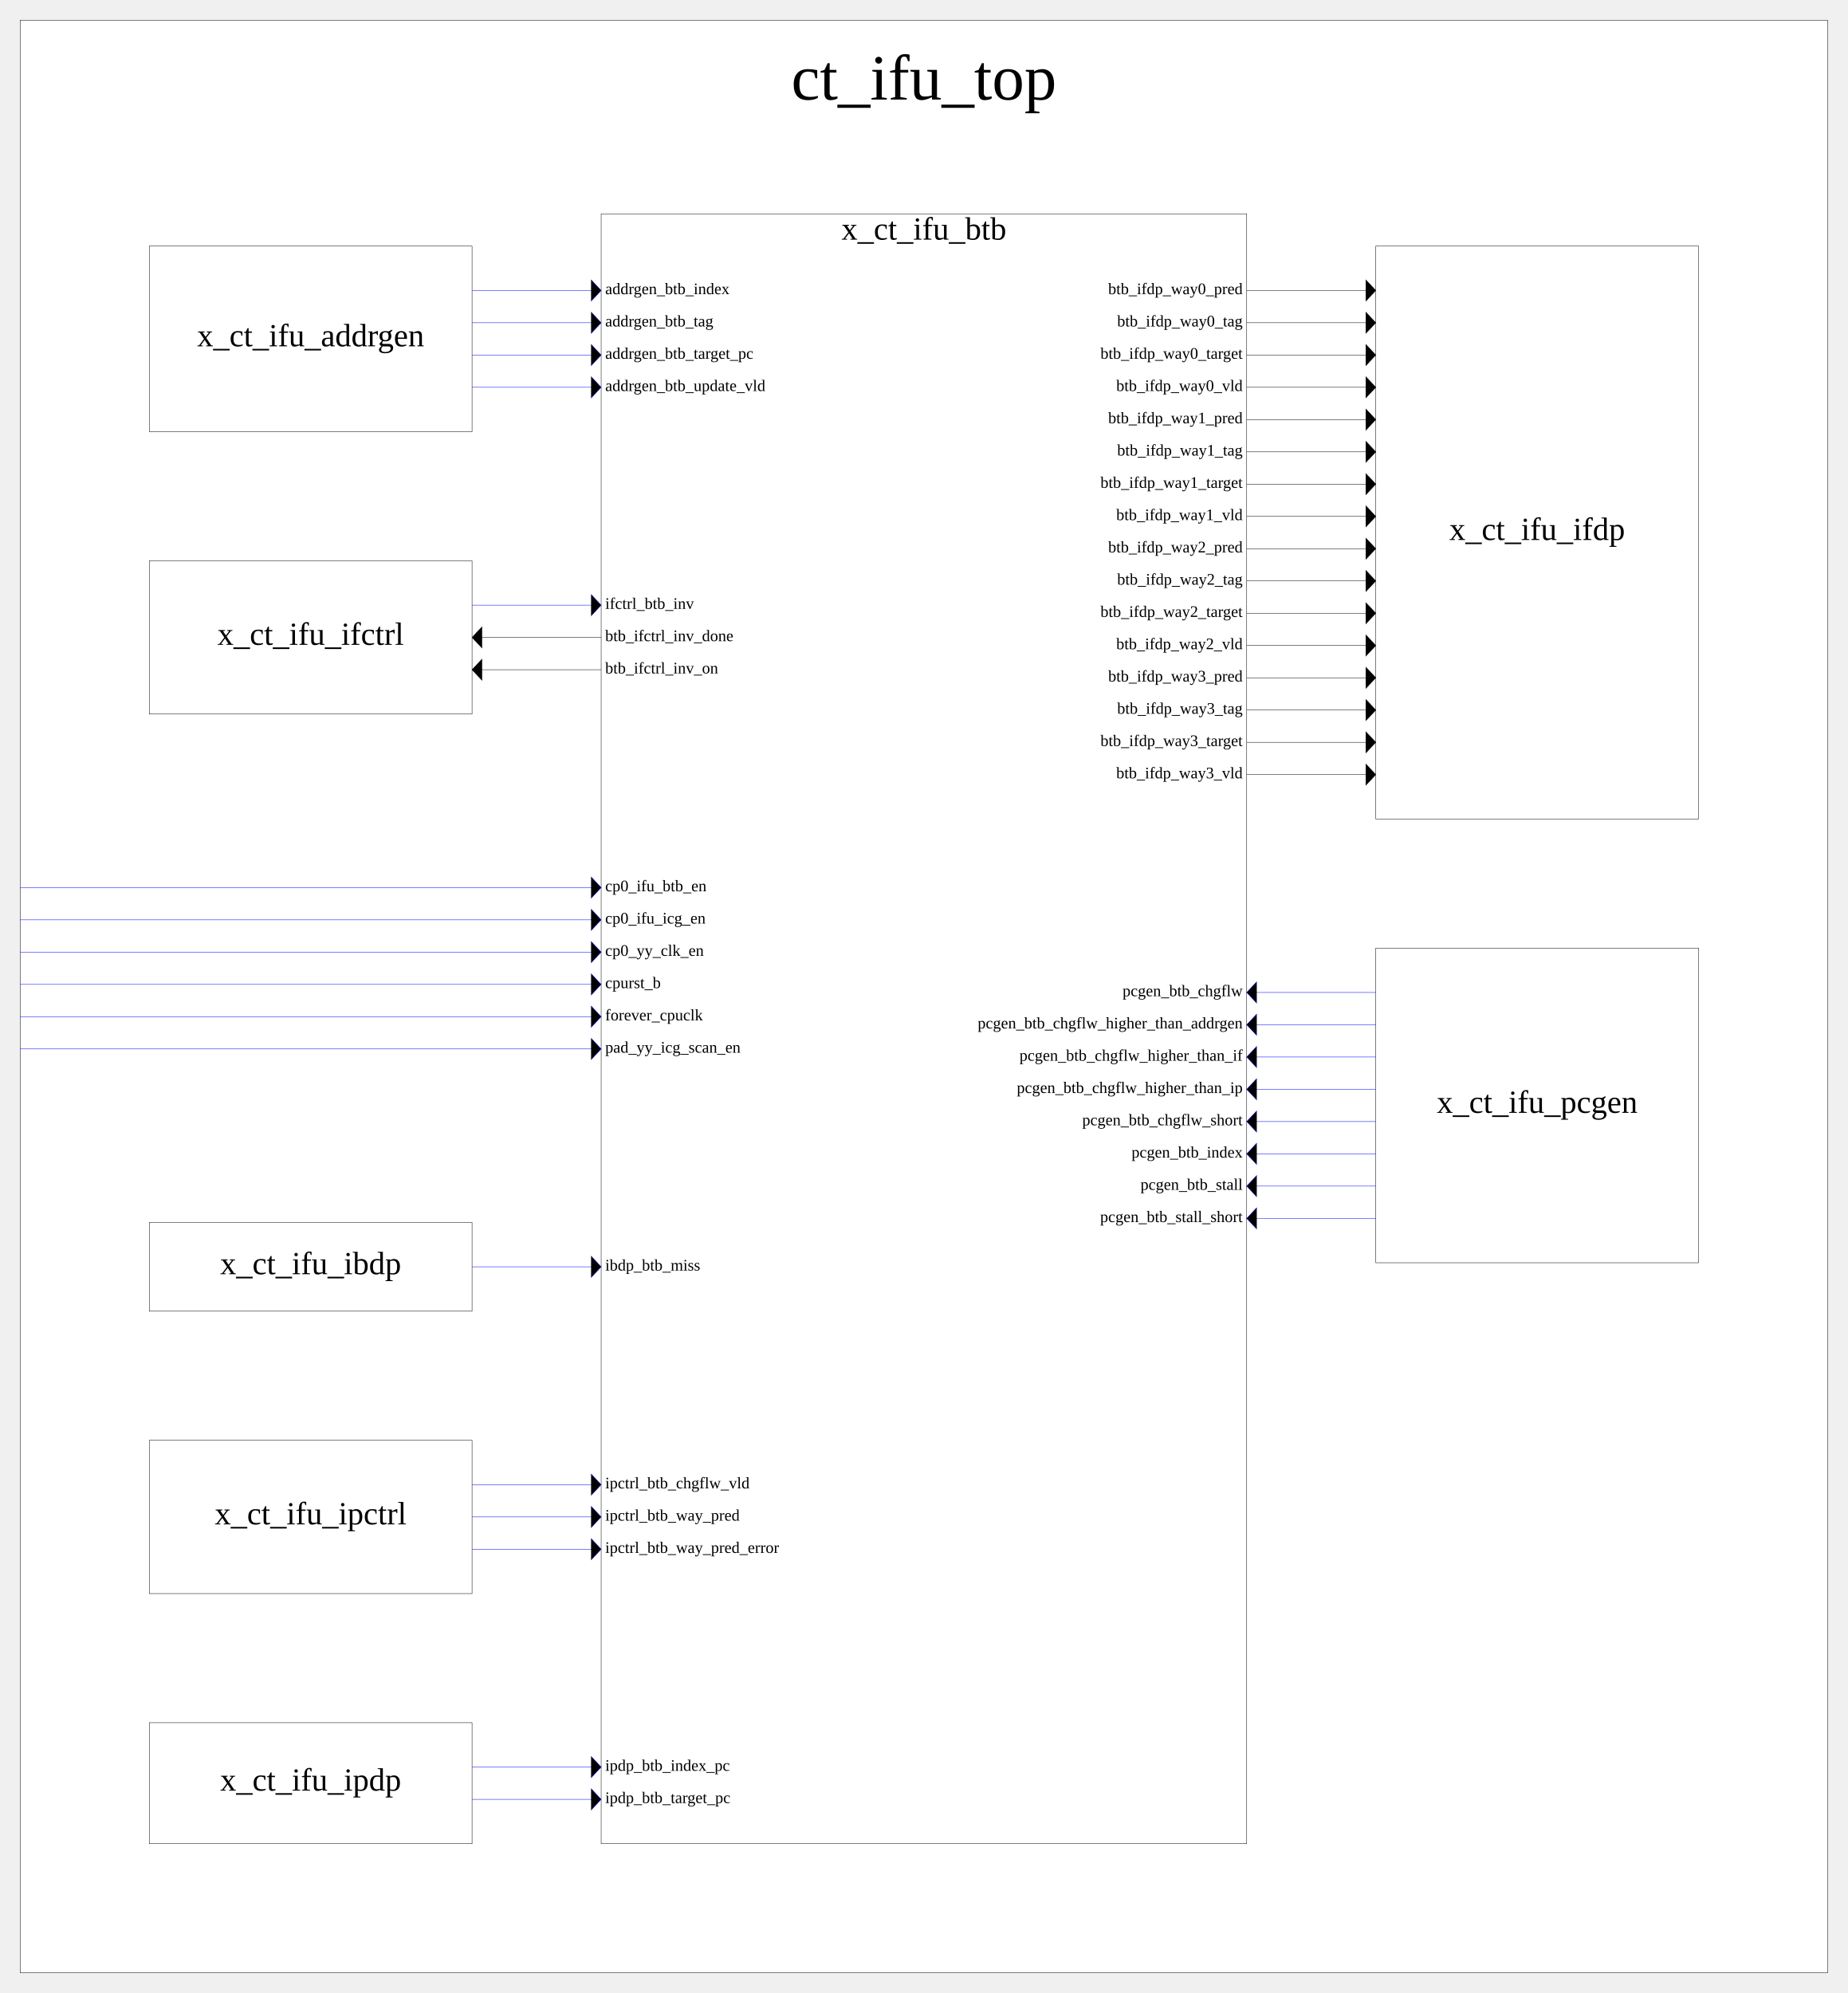
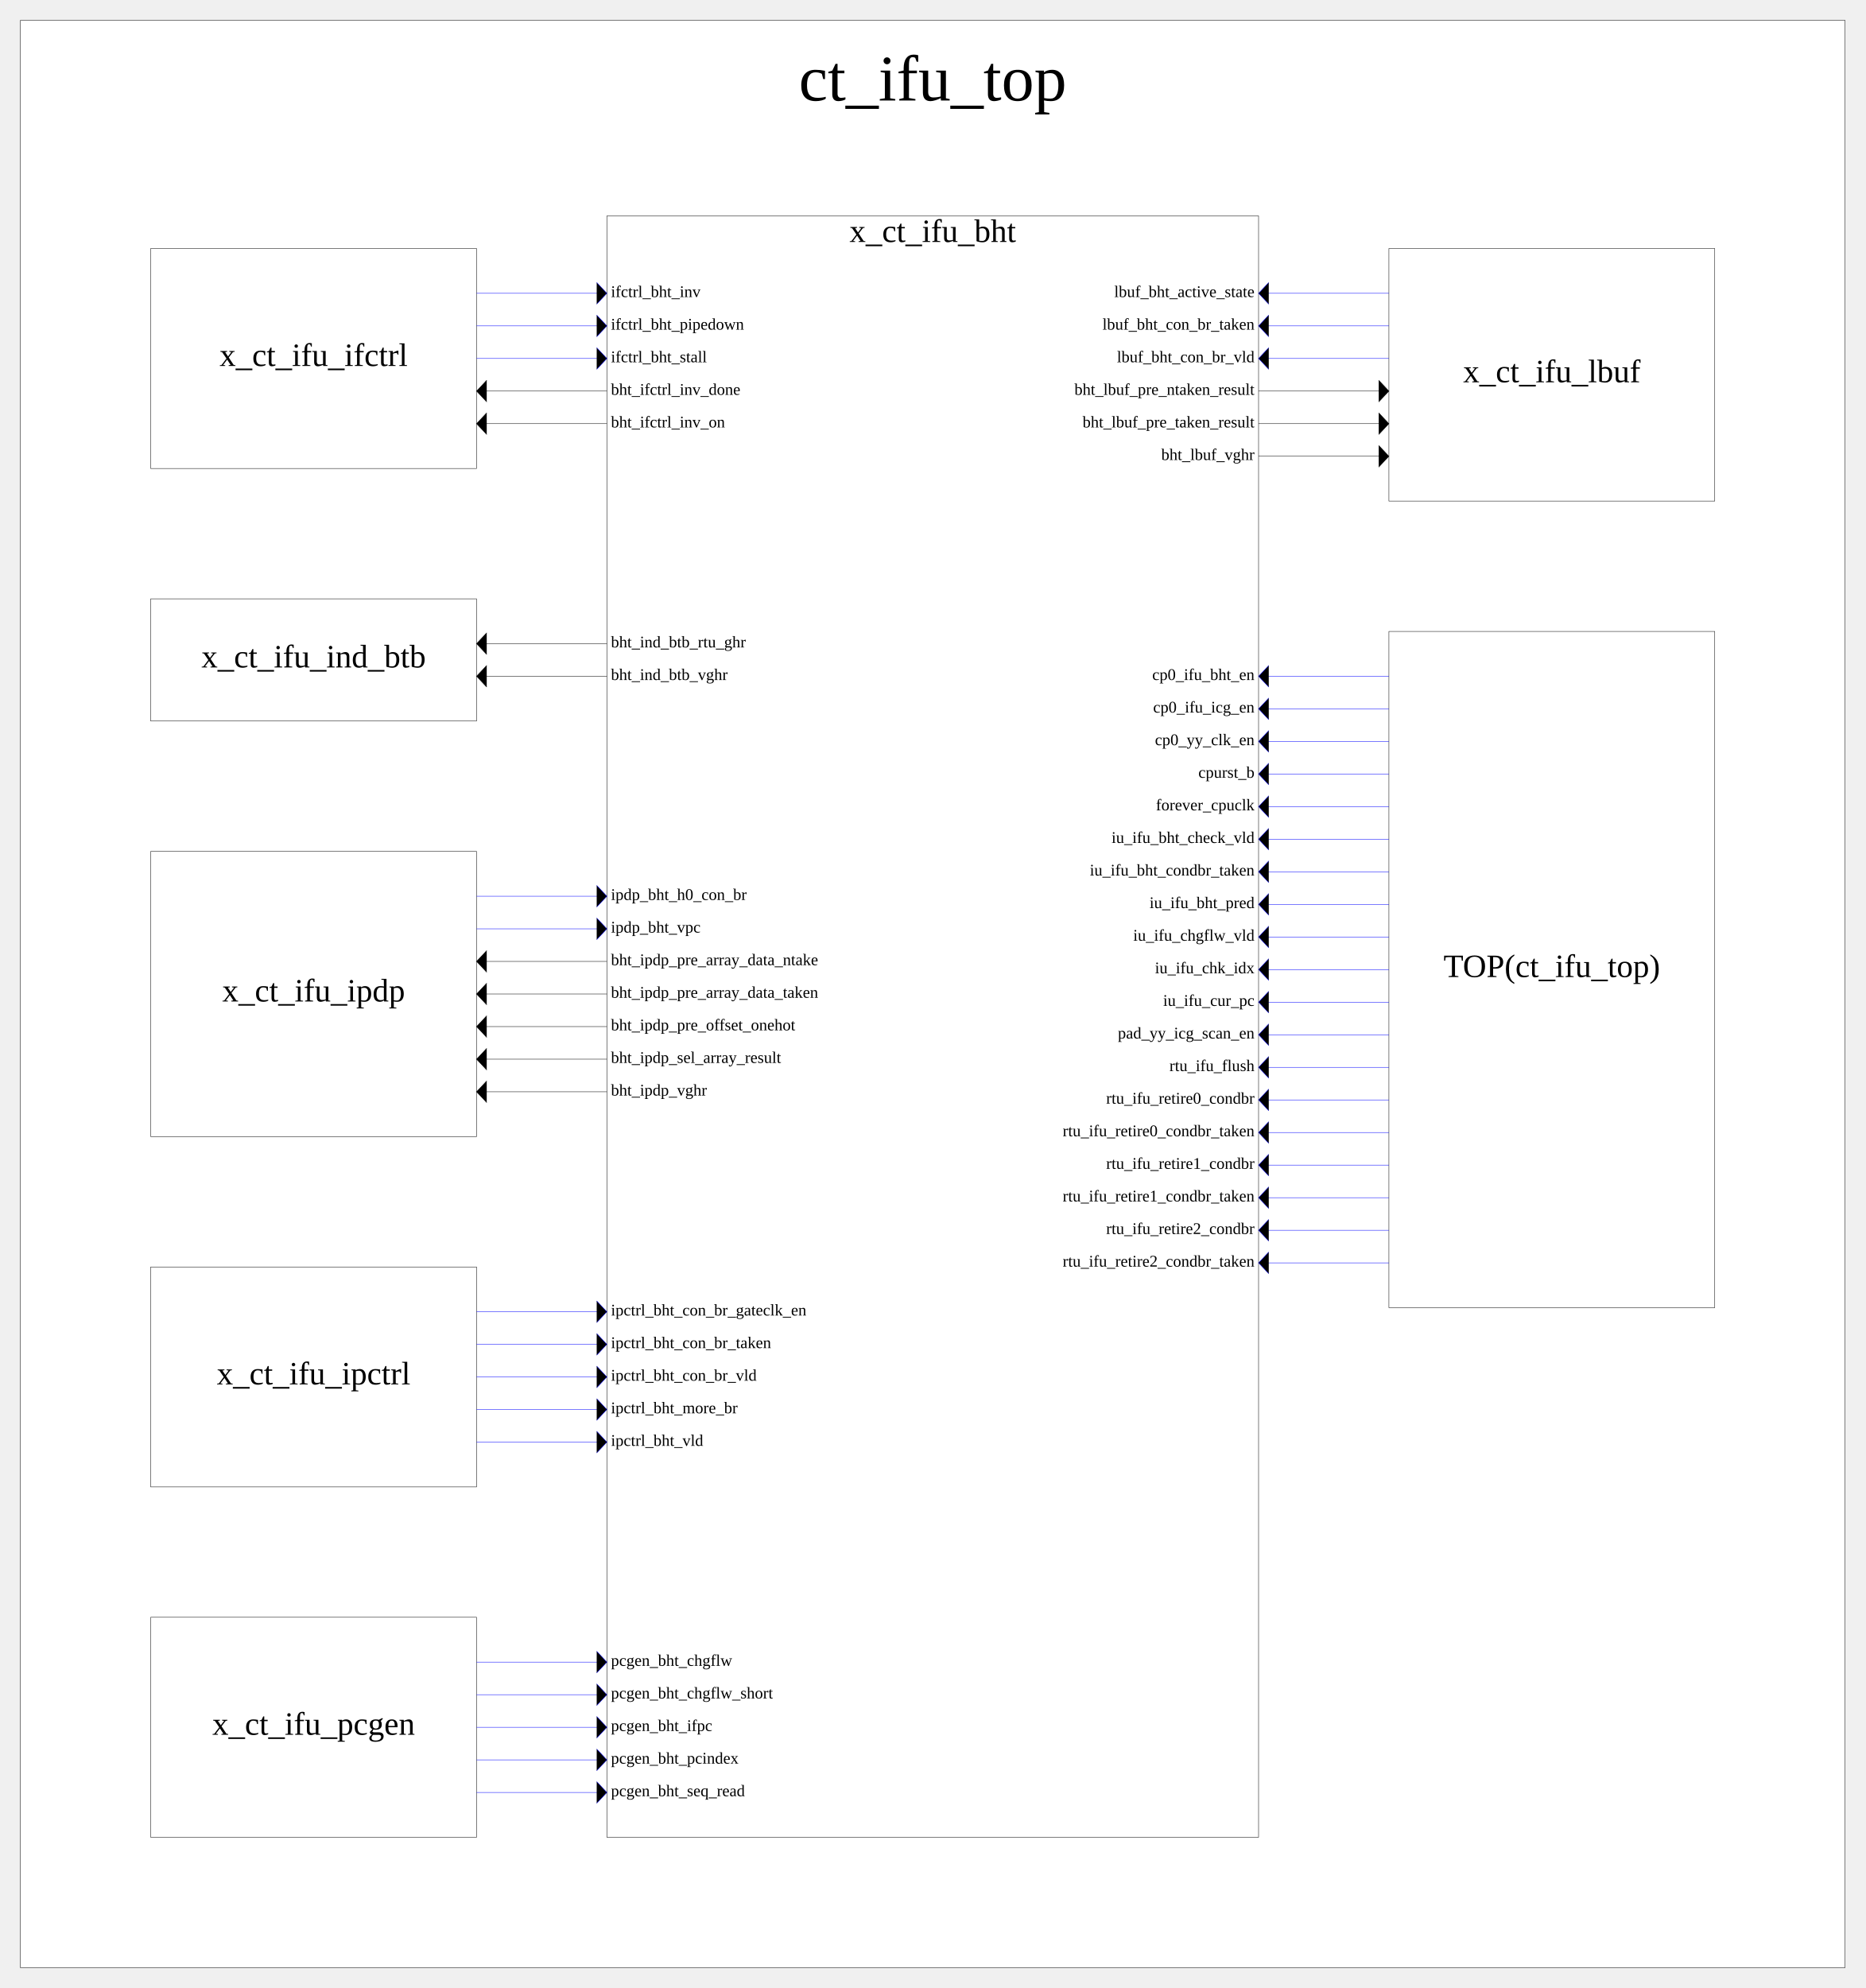
- <svg xmlns="http://www.w3.org/2000/svg" width="4580" height="4940" viewBox="0 0 4580 4940">
+ <svg xmlns="http://www.w3.org/2000/svg" width="4580" height="4880" viewBox="0 0 4580 4880">
  <defs>
</defs>
-   <rect x="50" y="50" width="4480" height="4840" fill="white" stroke="black" />
+   <rect x="50" y="50" width="4480" height="4780" fill="white" stroke="black" />
  <text x="2290.0" y="210" font-size="160" text-anchor="middle" dominant-baseline="middle">ct_ifu_top</text>
-   <rect x="1490" y="530" width="1600" height="4040" fill="white" stroke="black" />
-   <text x="2290.0" y="540" font-size="80" text-anchor="middle" dominant-baseline="hanging">x_ct_ifu_btb</text>
-   <rect x="370" y="610" width="800" height="460" fill="white" stroke="black" />
-   <text x="770.0" y="840.0" font-size="80" text-anchor="middle" dominant-baseline="middle">x_ct_ifu_addrgen</text>
+   <rect x="1490" y="530" width="1600" height="3980" fill="white" stroke="black" />
+   <text x="2290.0" y="540" font-size="80" text-anchor="middle" dominant-baseline="hanging">x_ct_ifu_bht</text>
+   <rect x="370" y="610" width="800" height="540" fill="white" stroke="black" />
+   <text x="770.0" y="880.0" font-size="80" text-anchor="middle" dominant-baseline="middle">x_ct_ifu_ifctrl</text>
  <path d="M1170,720.0 L1490,720.0" stroke="blue" />
  <path d="M1465.0,693.333 L1490,720.0 L1465.0,746.667" stroke="blue" />
-   <text x="1500" y="720.0" font-size="40.0" text-anchor="start" dominant-baseline="middle">addrgen_btb_index</text>
+   <text x="1500" y="720.0" font-size="40.0" text-anchor="start" dominant-baseline="middle">ifctrl_bht_inv</text>
  <path d="M1170,800.0 L1490,800.0" stroke="blue" />
  <path d="M1465.0,773.333 L1490,800.0 L1465.0,826.667" stroke="blue" />
-   <text x="1500" y="800.0" font-size="40.0" text-anchor="start" dominant-baseline="middle">addrgen_btb_tag</text>
+   <text x="1500" y="800.0" font-size="40.0" text-anchor="start" dominant-baseline="middle">ifctrl_bht_pipedown</text>
  <path d="M1170,880.0 L1490,880.0" stroke="blue" />
  <path d="M1465.0,853.333 L1490,880.0 L1465.0,906.667" stroke="blue" />
-   <text x="1500" y="880.0" font-size="40.0" text-anchor="start" dominant-baseline="middle">addrgen_btb_target_pc</text>
-   <path d="M1170,960.0 L1490,960.0" stroke="blue" />
-   <path d="M1465.0,933.333 L1490,960.0 L1465.0,986.667" stroke="blue" />
-   <text x="1500" y="960.0" font-size="40.0" text-anchor="start" dominant-baseline="middle">addrgen_btb_update_vld</text>
-   <rect x="370" y="1390" width="800" height="380" fill="white" stroke="black" />
-   <text x="770.0" y="1580.0" font-size="80" text-anchor="middle" dominant-baseline="middle">x_ct_ifu_ifctrl</text>
-   <path d="M1170,1500.0 L1490,1500.0" stroke="blue" />
-   <path d="M1465.0,1473.333 L1490,1500.0 L1465.0,1526.667" stroke="blue" />
-   <text x="1500" y="1500.0" font-size="40.0" text-anchor="start" dominant-baseline="middle">ifctrl_btb_inv</text>
+   <text x="1500" y="880.0" font-size="40.0" text-anchor="start" dominant-baseline="middle">ifctrl_bht_stall</text>
+   <path d="M1170,960.0 L1490,960.0" stroke="black" />
+   <path d="M1195.0,986.667 L1170,960.0 L1195.0,933.333" stroke="black" />
+   <text x="1500" y="960.0" font-size="40.0" text-anchor="start" dominant-baseline="middle">bht_ifctrl_inv_done</text>
+   <path d="M1170,1040.0 L1490,1040.0" stroke="black" />
+   <path d="M1195.0,1066.667 L1170,1040.0 L1195.0,1013.333" stroke="black" />
+   <text x="1500" y="1040.0" font-size="40.0" text-anchor="start" dominant-baseline="middle">bht_ifctrl_inv_on</text>
+   <rect x="370" y="1470" width="800" height="300" fill="white" stroke="black" />
+   <text x="770.0" y="1620.0" font-size="80" text-anchor="middle" dominant-baseline="middle">x_ct_ifu_ind_btb</text>
  <path d="M1170,1580.0 L1490,1580.0" stroke="black" />
  <path d="M1195.0,1606.667 L1170,1580.0 L1195.0,1553.333" stroke="black" />
-   <text x="1500" y="1580.0" font-size="40.0" text-anchor="start" dominant-baseline="middle">btb_ifctrl_inv_done</text>
+   <text x="1500" y="1580.0" font-size="40.0" text-anchor="start" dominant-baseline="middle">bht_ind_btb_rtu_ghr</text>
  <path d="M1170,1660.0 L1490,1660.0" stroke="black" />
  <path d="M1195.0,1686.667 L1170,1660.0 L1195.0,1633.333" stroke="black" />
-   <text x="1500" y="1660.0" font-size="40.0" text-anchor="start" dominant-baseline="middle">btb_ifctrl_inv_on</text>
-   <path d="M50,2200.0 L1490,2200.0" stroke="blue" />
+   <text x="1500" y="1660.0" font-size="40.0" text-anchor="start" dominant-baseline="middle">bht_ind_btb_vghr</text>
+   <rect x="370" y="2090" width="800" height="700" fill="white" stroke="black" />
+   <text x="770.0" y="2440.0" font-size="80" text-anchor="middle" dominant-baseline="middle">x_ct_ifu_ipdp</text>
+   <path d="M1170,2200.0 L1490,2200.0" stroke="blue" />
  <path d="M1465.0,2173.333 L1490,2200.0 L1465.0,2226.667" stroke="blue" />
-   <text x="1500" y="2200.0" font-size="40.0" text-anchor="start" dominant-baseline="middle">cp0_ifu_btb_en</text>
-   <path d="M50,2280.0 L1490,2280.0" stroke="blue" />
+   <text x="1500" y="2200.0" font-size="40.0" text-anchor="start" dominant-baseline="middle">ipdp_bht_h0_con_br</text>
+   <path d="M1170,2280.0 L1490,2280.0" stroke="blue" />
  <path d="M1465.0,2253.333 L1490,2280.0 L1465.0,2306.667" stroke="blue" />
-   <text x="1500" y="2280.0" font-size="40.0" text-anchor="start" dominant-baseline="middle">cp0_ifu_icg_en</text>
-   <path d="M50,2360.0 L1490,2360.0" stroke="blue" />
-   <path d="M1465.0,2333.333 L1490,2360.0 L1465.0,2386.667" stroke="blue" />
-   <text x="1500" y="2360.0" font-size="40.0" text-anchor="start" dominant-baseline="middle">cp0_yy_clk_en</text>
-   <path d="M50,2440.0 L1490,2440.0" stroke="blue" />
-   <path d="M1465.0,2413.333 L1490,2440.0 L1465.0,2466.667" stroke="blue" />
-   <text x="1500" y="2440.0" font-size="40.0" text-anchor="start" dominant-baseline="middle">cpurst_b</text>
-   <path d="M50,2520.0 L1490,2520.0" stroke="blue" />
-   <path d="M1465.0,2493.333 L1490,2520.0 L1465.0,2546.667" stroke="blue" />
-   <text x="1500" y="2520.0" font-size="40.0" text-anchor="start" dominant-baseline="middle">forever_cpuclk</text>
-   <path d="M50,2600.0 L1490,2600.0" stroke="blue" />
-   <path d="M1465.0,2573.333 L1490,2600.0 L1465.0,2626.667" stroke="blue" />
-   <text x="1500" y="2600.0" font-size="40.0" text-anchor="start" dominant-baseline="middle">pad_yy_icg_scan_en</text>
-   <rect x="370" y="3030" width="800" height="220" fill="white" stroke="black" />
-   <text x="770.0" y="3140.0" font-size="80" text-anchor="middle" dominant-baseline="middle">x_ct_ifu_ibdp</text>
-   <path d="M1170,3140.0 L1490,3140.0" stroke="blue" />
-   <path d="M1465.0,3113.333 L1490,3140.0 L1465.0,3166.667" stroke="blue" />
-   <text x="1500" y="3140.0" font-size="40.0" text-anchor="start" dominant-baseline="middle">ibdp_btb_miss</text>
-   <rect x="370" y="3570" width="800" height="380" fill="white" stroke="black" />
-   <text x="770.0" y="3760.0" font-size="80" text-anchor="middle" dominant-baseline="middle">x_ct_ifu_ipctrl</text>
-   <path d="M1170,3680.0 L1490,3680.0" stroke="blue" />
-   <path d="M1465.0,3653.333 L1490,3680.0 L1465.0,3706.667" stroke="blue" />
-   <text x="1500" y="3680.0" font-size="40.0" text-anchor="start" dominant-baseline="middle">ipctrl_btb_chgflw_vld</text>
-   <path d="M1170,3760.0 L1490,3760.0" stroke="blue" />
-   <path d="M1465.0,3733.333 L1490,3760.0 L1465.0,3786.667" stroke="blue" />
-   <text x="1500" y="3760.0" font-size="40.0" text-anchor="start" dominant-baseline="middle">ipctrl_btb_way_pred</text>
-   <path d="M1170,3840.0 L1490,3840.0" stroke="blue" />
-   <path d="M1465.0,3813.333 L1490,3840.0 L1465.0,3866.667" stroke="blue" />
-   <text x="1500" y="3840.0" font-size="40.0" text-anchor="start" dominant-baseline="middle">ipctrl_btb_way_pred_error</text>
-   <rect x="370" y="4270" width="800" height="300" fill="white" stroke="black" />
-   <text x="770.0" y="4420.0" font-size="80" text-anchor="middle" dominant-baseline="middle">x_ct_ifu_ipdp</text>
-   <path d="M1170,4380.0 L1490,4380.0" stroke="blue" />
-   <path d="M1465.0,4353.333 L1490,4380.0 L1465.0,4406.667" stroke="blue" />
-   <text x="1500" y="4380.0" font-size="40.0" text-anchor="start" dominant-baseline="middle">ipdp_btb_index_pc</text>
-   <path d="M1170,4460.0 L1490,4460.0" stroke="blue" />
-   <path d="M1465.0,4433.333 L1490,4460.0 L1465.0,4486.667" stroke="blue" />
-   <text x="1500" y="4460.0" font-size="40.0" text-anchor="start" dominant-baseline="middle">ipdp_btb_target_pc</text>
-   <rect x="3410" y="610" width="800" height="1420" fill="white" stroke="black" />
-   <text x="3810.0" y="1320.0" font-size="80" text-anchor="middle" dominant-baseline="middle">x_ct_ifu_ifdp</text>
-   <path d="M3410,720.0 L3090,720.0" stroke="black" />
-   <path d="M3385.0,693.333 L3410,720.0 L3385.0,746.667" stroke="black" />
-   <text x="3080" y="720.0" font-size="40.0" text-anchor="end" dominant-baseline="middle">btb_ifdp_way0_pred</text>
-   <path d="M3410,800.0 L3090,800.0" stroke="black" />
-   <path d="M3385.0,773.333 L3410,800.0 L3385.0,826.667" stroke="black" />
-   <text x="3080" y="800.0" font-size="40.0" text-anchor="end" dominant-baseline="middle">btb_ifdp_way0_tag</text>
-   <path d="M3410,880.0 L3090,880.0" stroke="black" />
-   <path d="M3385.0,853.333 L3410,880.0 L3385.0,906.667" stroke="black" />
-   <text x="3080" y="880.0" font-size="40.0" text-anchor="end" dominant-baseline="middle">btb_ifdp_way0_target</text>
+   <text x="1500" y="2280.0" font-size="40.0" text-anchor="start" dominant-baseline="middle">ipdp_bht_vpc</text>
+   <path d="M1170,2360.0 L1490,2360.0" stroke="black" />
+   <path d="M1195.0,2386.667 L1170,2360.0 L1195.0,2333.333" stroke="black" />
+   <text x="1500" y="2360.0" font-size="40.0" text-anchor="start" dominant-baseline="middle">bht_ipdp_pre_array_data_ntake</text>
+   <path d="M1170,2440.0 L1490,2440.0" stroke="black" />
+   <path d="M1195.0,2466.667 L1170,2440.0 L1195.0,2413.333" stroke="black" />
+   <text x="1500" y="2440.0" font-size="40.0" text-anchor="start" dominant-baseline="middle">bht_ipdp_pre_array_data_taken</text>
+   <path d="M1170,2520.0 L1490,2520.0" stroke="black" />
+   <path d="M1195.0,2546.667 L1170,2520.0 L1195.0,2493.333" stroke="black" />
+   <text x="1500" y="2520.0" font-size="40.0" text-anchor="start" dominant-baseline="middle">bht_ipdp_pre_offset_onehot</text>
+   <path d="M1170,2600.0 L1490,2600.0" stroke="black" />
+   <path d="M1195.0,2626.667 L1170,2600.0 L1195.0,2573.333" stroke="black" />
+   <text x="1500" y="2600.0" font-size="40.0" text-anchor="start" dominant-baseline="middle">bht_ipdp_sel_array_result</text>
+   <path d="M1170,2680.0 L1490,2680.0" stroke="black" />
+   <path d="M1195.0,2706.667 L1170,2680.0 L1195.0,2653.333" stroke="black" />
+   <text x="1500" y="2680.0" font-size="40.0" text-anchor="start" dominant-baseline="middle">bht_ipdp_vghr</text>
+   <rect x="370" y="3110" width="800" height="540" fill="white" stroke="black" />
+   <text x="770.0" y="3380.0" font-size="80" text-anchor="middle" dominant-baseline="middle">x_ct_ifu_ipctrl</text>
+   <path d="M1170,3220.0 L1490,3220.0" stroke="blue" />
+   <path d="M1465.0,3193.333 L1490,3220.0 L1465.0,3246.667" stroke="blue" />
+   <text x="1500" y="3220.0" font-size="40.0" text-anchor="start" dominant-baseline="middle">ipctrl_bht_con_br_gateclk_en</text>
+   <path d="M1170,3300.0 L1490,3300.0" stroke="blue" />
+   <path d="M1465.0,3273.333 L1490,3300.0 L1465.0,3326.667" stroke="blue" />
+   <text x="1500" y="3300.0" font-size="40.0" text-anchor="start" dominant-baseline="middle">ipctrl_bht_con_br_taken</text>
+   <path d="M1170,3380.0 L1490,3380.0" stroke="blue" />
+   <path d="M1465.0,3353.333 L1490,3380.0 L1465.0,3406.667" stroke="blue" />
+   <text x="1500" y="3380.0" font-size="40.0" text-anchor="start" dominant-baseline="middle">ipctrl_bht_con_br_vld</text>
+   <path d="M1170,3460.0 L1490,3460.0" stroke="blue" />
+   <path d="M1465.0,3433.333 L1490,3460.0 L1465.0,3486.667" stroke="blue" />
+   <text x="1500" y="3460.0" font-size="40.0" text-anchor="start" dominant-baseline="middle">ipctrl_bht_more_br</text>
+   <path d="M1170,3540.0 L1490,3540.0" stroke="blue" />
+   <path d="M1465.0,3513.333 L1490,3540.0 L1465.0,3566.667" stroke="blue" />
+   <text x="1500" y="3540.0" font-size="40.0" text-anchor="start" dominant-baseline="middle">ipctrl_bht_vld</text>
+   <rect x="370" y="3970" width="800" height="540" fill="white" stroke="black" />
+   <text x="770.0" y="4240.0" font-size="80" text-anchor="middle" dominant-baseline="middle">x_ct_ifu_pcgen</text>
+   <path d="M1170,4080.0 L1490,4080.0" stroke="blue" />
+   <path d="M1465.0,4053.333 L1490,4080.0 L1465.0,4106.667" stroke="blue" />
+   <text x="1500" y="4080.0" font-size="40.0" text-anchor="start" dominant-baseline="middle">pcgen_bht_chgflw</text>
+   <path d="M1170,4160.0 L1490,4160.0" stroke="blue" />
+   <path d="M1465.0,4133.333 L1490,4160.0 L1465.0,4186.667" stroke="blue" />
+   <text x="1500" y="4160.0" font-size="40.0" text-anchor="start" dominant-baseline="middle">pcgen_bht_chgflw_short</text>
+   <path d="M1170,4240.0 L1490,4240.0" stroke="blue" />
+   <path d="M1465.0,4213.333 L1490,4240.0 L1465.0,4266.667" stroke="blue" />
+   <text x="1500" y="4240.0" font-size="40.0" text-anchor="start" dominant-baseline="middle">pcgen_bht_ifpc</text>
+   <path d="M1170,4320.0 L1490,4320.0" stroke="blue" />
+   <path d="M1465.0,4293.333 L1490,4320.0 L1465.0,4346.667" stroke="blue" />
+   <text x="1500" y="4320.0" font-size="40.0" text-anchor="start" dominant-baseline="middle">pcgen_bht_pcindex</text>
+   <path d="M1170,4400.0 L1490,4400.0" stroke="blue" />
+   <path d="M1465.0,4373.333 L1490,4400.0 L1465.0,4426.667" stroke="blue" />
+   <text x="1500" y="4400.0" font-size="40.0" text-anchor="start" dominant-baseline="middle">pcgen_bht_seq_read</text>
+   <rect x="3410" y="610" width="800" height="620" fill="white" stroke="black" />
+   <text x="3810.0" y="920.0" font-size="80" text-anchor="middle" dominant-baseline="middle">x_ct_ifu_lbuf</text>
+   <path d="M3410,720.0 L3090,720.0" stroke="blue" />
+   <path d="M3115.0,746.667 L3090,720.0 L3115.0,693.333" stroke="blue" />
+   <text x="3080" y="720.0" font-size="40.0" text-anchor="end" dominant-baseline="middle">lbuf_bht_active_state</text>
+   <path d="M3410,800.0 L3090,800.0" stroke="blue" />
+   <path d="M3115.0,826.667 L3090,800.0 L3115.0,773.333" stroke="blue" />
+   <text x="3080" y="800.0" font-size="40.0" text-anchor="end" dominant-baseline="middle">lbuf_bht_con_br_taken</text>
+   <path d="M3410,880.0 L3090,880.0" stroke="blue" />
+   <path d="M3115.0,906.667 L3090,880.0 L3115.0,853.333" stroke="blue" />
+   <text x="3080" y="880.0" font-size="40.0" text-anchor="end" dominant-baseline="middle">lbuf_bht_con_br_vld</text>
  <path d="M3410,960.0 L3090,960.0" stroke="black" />
  <path d="M3385.0,933.333 L3410,960.0 L3385.0,986.667" stroke="black" />
-   <text x="3080" y="960.0" font-size="40.0" text-anchor="end" dominant-baseline="middle">btb_ifdp_way0_vld</text>
+   <text x="3080" y="960.0" font-size="40.0" text-anchor="end" dominant-baseline="middle">bht_lbuf_pre_ntaken_result</text>
  <path d="M3410,1040.0 L3090,1040.0" stroke="black" />
  <path d="M3385.0,1013.333 L3410,1040.0 L3385.0,1066.667" stroke="black" />
-   <text x="3080" y="1040.0" font-size="40.0" text-anchor="end" dominant-baseline="middle">btb_ifdp_way1_pred</text>
+   <text x="3080" y="1040.0" font-size="40.0" text-anchor="end" dominant-baseline="middle">bht_lbuf_pre_taken_result</text>
  <path d="M3410,1120.0 L3090,1120.0" stroke="black" />
  <path d="M3385.0,1093.333 L3410,1120.0 L3385.0,1146.667" stroke="black" />
-   <text x="3080" y="1120.0" font-size="40.0" text-anchor="end" dominant-baseline="middle">btb_ifdp_way1_tag</text>
-   <path d="M3410,1200.0 L3090,1200.0" stroke="black" />
-   <path d="M3385.0,1173.333 L3410,1200.0 L3385.0,1226.667" stroke="black" />
-   <text x="3080" y="1200.0" font-size="40.0" text-anchor="end" dominant-baseline="middle">btb_ifdp_way1_target</text>
-   <path d="M3410,1280.0 L3090,1280.0" stroke="black" />
-   <path d="M3385.0,1253.333 L3410,1280.0 L3385.0,1306.667" stroke="black" />
-   <text x="3080" y="1280.0" font-size="40.0" text-anchor="end" dominant-baseline="middle">btb_ifdp_way1_vld</text>
-   <path d="M3410,1360.0 L3090,1360.0" stroke="black" />
-   <path d="M3385.0,1333.333 L3410,1360.0 L3385.0,1386.667" stroke="black" />
-   <text x="3080" y="1360.0" font-size="40.0" text-anchor="end" dominant-baseline="middle">btb_ifdp_way2_pred</text>
-   <path d="M3410,1440.0 L3090,1440.0" stroke="black" />
-   <path d="M3385.0,1413.333 L3410,1440.0 L3385.0,1466.667" stroke="black" />
-   <text x="3080" y="1440.0" font-size="40.0" text-anchor="end" dominant-baseline="middle">btb_ifdp_way2_tag</text>
-   <path d="M3410,1520.0 L3090,1520.0" stroke="black" />
-   <path d="M3385.0,1493.333 L3410,1520.0 L3385.0,1546.667" stroke="black" />
-   <text x="3080" y="1520.0" font-size="40.0" text-anchor="end" dominant-baseline="middle">btb_ifdp_way2_target</text>
-   <path d="M3410,1600.0 L3090,1600.0" stroke="black" />
-   <path d="M3385.0,1573.333 L3410,1600.0 L3385.0,1626.667" stroke="black" />
-   <text x="3080" y="1600.0" font-size="40.0" text-anchor="end" dominant-baseline="middle">btb_ifdp_way2_vld</text>
-   <path d="M3410,1680.0 L3090,1680.0" stroke="black" />
-   <path d="M3385.0,1653.333 L3410,1680.0 L3385.0,1706.667" stroke="black" />
-   <text x="3080" y="1680.0" font-size="40.0" text-anchor="end" dominant-baseline="middle">btb_ifdp_way3_pred</text>
-   <path d="M3410,1760.0 L3090,1760.0" stroke="black" />
-   <path d="M3385.0,1733.333 L3410,1760.0 L3385.0,1786.667" stroke="black" />
-   <text x="3080" y="1760.0" font-size="40.0" text-anchor="end" dominant-baseline="middle">btb_ifdp_way3_tag</text>
-   <path d="M3410,1840.0 L3090,1840.0" stroke="black" />
-   <path d="M3385.0,1813.333 L3410,1840.0 L3385.0,1866.667" stroke="black" />
-   <text x="3080" y="1840.0" font-size="40.0" text-anchor="end" dominant-baseline="middle">btb_ifdp_way3_target</text>
-   <path d="M3410,1920.0 L3090,1920.0" stroke="black" />
-   <path d="M3385.0,1893.333 L3410,1920.0 L3385.0,1946.667" stroke="black" />
-   <text x="3080" y="1920.0" font-size="40.0" text-anchor="end" dominant-baseline="middle">btb_ifdp_way3_vld</text>
-   <rect x="3410" y="2350" width="800" height="780" fill="white" stroke="black" />
-   <text x="3810.0" y="2740.0" font-size="80" text-anchor="middle" dominant-baseline="middle">x_ct_ifu_pcgen</text>
+   <text x="3080" y="1120.0" font-size="40.0" text-anchor="end" dominant-baseline="middle">bht_lbuf_vghr</text>
+   <rect x="3410" y="1550" width="800" height="1660" fill="white" stroke="black" />
+   <text x="3810.0" y="2380.0" font-size="80" text-anchor="middle" dominant-baseline="middle">TOP(ct_ifu_top)</text>
+   <path d="M3410,1660.0 L3090,1660.0" stroke="blue" />
+   <path d="M3115.0,1686.667 L3090,1660.0 L3115.0,1633.333" stroke="blue" />
+   <text x="3080" y="1660.0" font-size="40.0" text-anchor="end" dominant-baseline="middle">cp0_ifu_bht_en</text>
+   <path d="M3410,1740.0 L3090,1740.0" stroke="blue" />
+   <path d="M3115.0,1766.667 L3090,1740.0 L3115.0,1713.333" stroke="blue" />
+   <text x="3080" y="1740.0" font-size="40.0" text-anchor="end" dominant-baseline="middle">cp0_ifu_icg_en</text>
+   <path d="M3410,1820.0 L3090,1820.0" stroke="blue" />
+   <path d="M3115.0,1846.667 L3090,1820.0 L3115.0,1793.333" stroke="blue" />
+   <text x="3080" y="1820.0" font-size="40.0" text-anchor="end" dominant-baseline="middle">cp0_yy_clk_en</text>
+   <path d="M3410,1900.0 L3090,1900.0" stroke="blue" />
+   <path d="M3115.0,1926.667 L3090,1900.0 L3115.0,1873.333" stroke="blue" />
+   <text x="3080" y="1900.0" font-size="40.0" text-anchor="end" dominant-baseline="middle">cpurst_b</text>
+   <path d="M3410,1980.0 L3090,1980.0" stroke="blue" />
+   <path d="M3115.0,2006.667 L3090,1980.0 L3115.0,1953.333" stroke="blue" />
+   <text x="3080" y="1980.0" font-size="40.0" text-anchor="end" dominant-baseline="middle">forever_cpuclk</text>
+   <path d="M3410,2060.0 L3090,2060.0" stroke="blue" />
+   <path d="M3115.0,2086.667 L3090,2060.0 L3115.0,2033.333" stroke="blue" />
+   <text x="3080" y="2060.0" font-size="40.0" text-anchor="end" dominant-baseline="middle">iu_ifu_bht_check_vld</text>
+   <path d="M3410,2140.0 L3090,2140.0" stroke="blue" />
+   <path d="M3115.0,2166.667 L3090,2140.0 L3115.0,2113.333" stroke="blue" />
+   <text x="3080" y="2140.0" font-size="40.0" text-anchor="end" dominant-baseline="middle">iu_ifu_bht_condbr_taken</text>
+   <path d="M3410,2220.0 L3090,2220.0" stroke="blue" />
+   <path d="M3115.0,2246.667 L3090,2220.0 L3115.0,2193.333" stroke="blue" />
+   <text x="3080" y="2220.0" font-size="40.0" text-anchor="end" dominant-baseline="middle">iu_ifu_bht_pred</text>
+   <path d="M3410,2300.0 L3090,2300.0" stroke="blue" />
+   <path d="M3115.0,2326.667 L3090,2300.0 L3115.0,2273.333" stroke="blue" />
+   <text x="3080" y="2300.0" font-size="40.0" text-anchor="end" dominant-baseline="middle">iu_ifu_chgflw_vld</text>
+   <path d="M3410,2380.0 L3090,2380.0" stroke="blue" />
+   <path d="M3115.0,2406.667 L3090,2380.0 L3115.0,2353.333" stroke="blue" />
+   <text x="3080" y="2380.0" font-size="40.0" text-anchor="end" dominant-baseline="middle">iu_ifu_chk_idx</text>
  <path d="M3410,2460.0 L3090,2460.0" stroke="blue" />
  <path d="M3115.0,2486.667 L3090,2460.0 L3115.0,2433.333" stroke="blue" />
-   <text x="3080" y="2460.0" font-size="40.0" text-anchor="end" dominant-baseline="middle">pcgen_btb_chgflw</text>
+   <text x="3080" y="2460.0" font-size="40.0" text-anchor="end" dominant-baseline="middle">iu_ifu_cur_pc</text>
  <path d="M3410,2540.0 L3090,2540.0" stroke="blue" />
  <path d="M3115.0,2566.667 L3090,2540.0 L3115.0,2513.333" stroke="blue" />
-   <text x="3080" y="2540.0" font-size="40.0" text-anchor="end" dominant-baseline="middle">pcgen_btb_chgflw_higher_than_addrgen</text>
+   <text x="3080" y="2540.0" font-size="40.0" text-anchor="end" dominant-baseline="middle">pad_yy_icg_scan_en</text>
  <path d="M3410,2620.0 L3090,2620.0" stroke="blue" />
  <path d="M3115.0,2646.667 L3090,2620.0 L3115.0,2593.333" stroke="blue" />
-   <text x="3080" y="2620.0" font-size="40.0" text-anchor="end" dominant-baseline="middle">pcgen_btb_chgflw_higher_than_if</text>
+   <text x="3080" y="2620.0" font-size="40.0" text-anchor="end" dominant-baseline="middle">rtu_ifu_flush</text>
  <path d="M3410,2700.0 L3090,2700.0" stroke="blue" />
  <path d="M3115.0,2726.667 L3090,2700.0 L3115.0,2673.333" stroke="blue" />
-   <text x="3080" y="2700.0" font-size="40.0" text-anchor="end" dominant-baseline="middle">pcgen_btb_chgflw_higher_than_ip</text>
+   <text x="3080" y="2700.0" font-size="40.0" text-anchor="end" dominant-baseline="middle">rtu_ifu_retire0_condbr</text>
  <path d="M3410,2780.0 L3090,2780.0" stroke="blue" />
  <path d="M3115.0,2806.667 L3090,2780.0 L3115.0,2753.333" stroke="blue" />
-   <text x="3080" y="2780.0" font-size="40.0" text-anchor="end" dominant-baseline="middle">pcgen_btb_chgflw_short</text>
+   <text x="3080" y="2780.0" font-size="40.0" text-anchor="end" dominant-baseline="middle">rtu_ifu_retire0_condbr_taken</text>
  <path d="M3410,2860.0 L3090,2860.0" stroke="blue" />
  <path d="M3115.0,2886.667 L3090,2860.0 L3115.0,2833.333" stroke="blue" />
-   <text x="3080" y="2860.0" font-size="40.0" text-anchor="end" dominant-baseline="middle">pcgen_btb_index</text>
+   <text x="3080" y="2860.0" font-size="40.0" text-anchor="end" dominant-baseline="middle">rtu_ifu_retire1_condbr</text>
  <path d="M3410,2940.0 L3090,2940.0" stroke="blue" />
  <path d="M3115.0,2966.667 L3090,2940.0 L3115.0,2913.333" stroke="blue" />
-   <text x="3080" y="2940.0" font-size="40.0" text-anchor="end" dominant-baseline="middle">pcgen_btb_stall</text>
+   <text x="3080" y="2940.0" font-size="40.0" text-anchor="end" dominant-baseline="middle">rtu_ifu_retire1_condbr_taken</text>
  <path d="M3410,3020.0 L3090,3020.0" stroke="blue" />
  <path d="M3115.0,3046.667 L3090,3020.0 L3115.0,2993.333" stroke="blue" />
-   <text x="3080" y="3020.0" font-size="40.0" text-anchor="end" dominant-baseline="middle">pcgen_btb_stall_short</text>
+   <text x="3080" y="3020.0" font-size="40.0" text-anchor="end" dominant-baseline="middle">rtu_ifu_retire2_condbr</text>
+   <path d="M3410,3100.0 L3090,3100.0" stroke="blue" />
+   <path d="M3115.0,3126.667 L3090,3100.0 L3115.0,3073.333" stroke="blue" />
+   <text x="3080" y="3100.0" font-size="40.0" text-anchor="end" dominant-baseline="middle">rtu_ifu_retire2_condbr_taken</text>
</svg>
